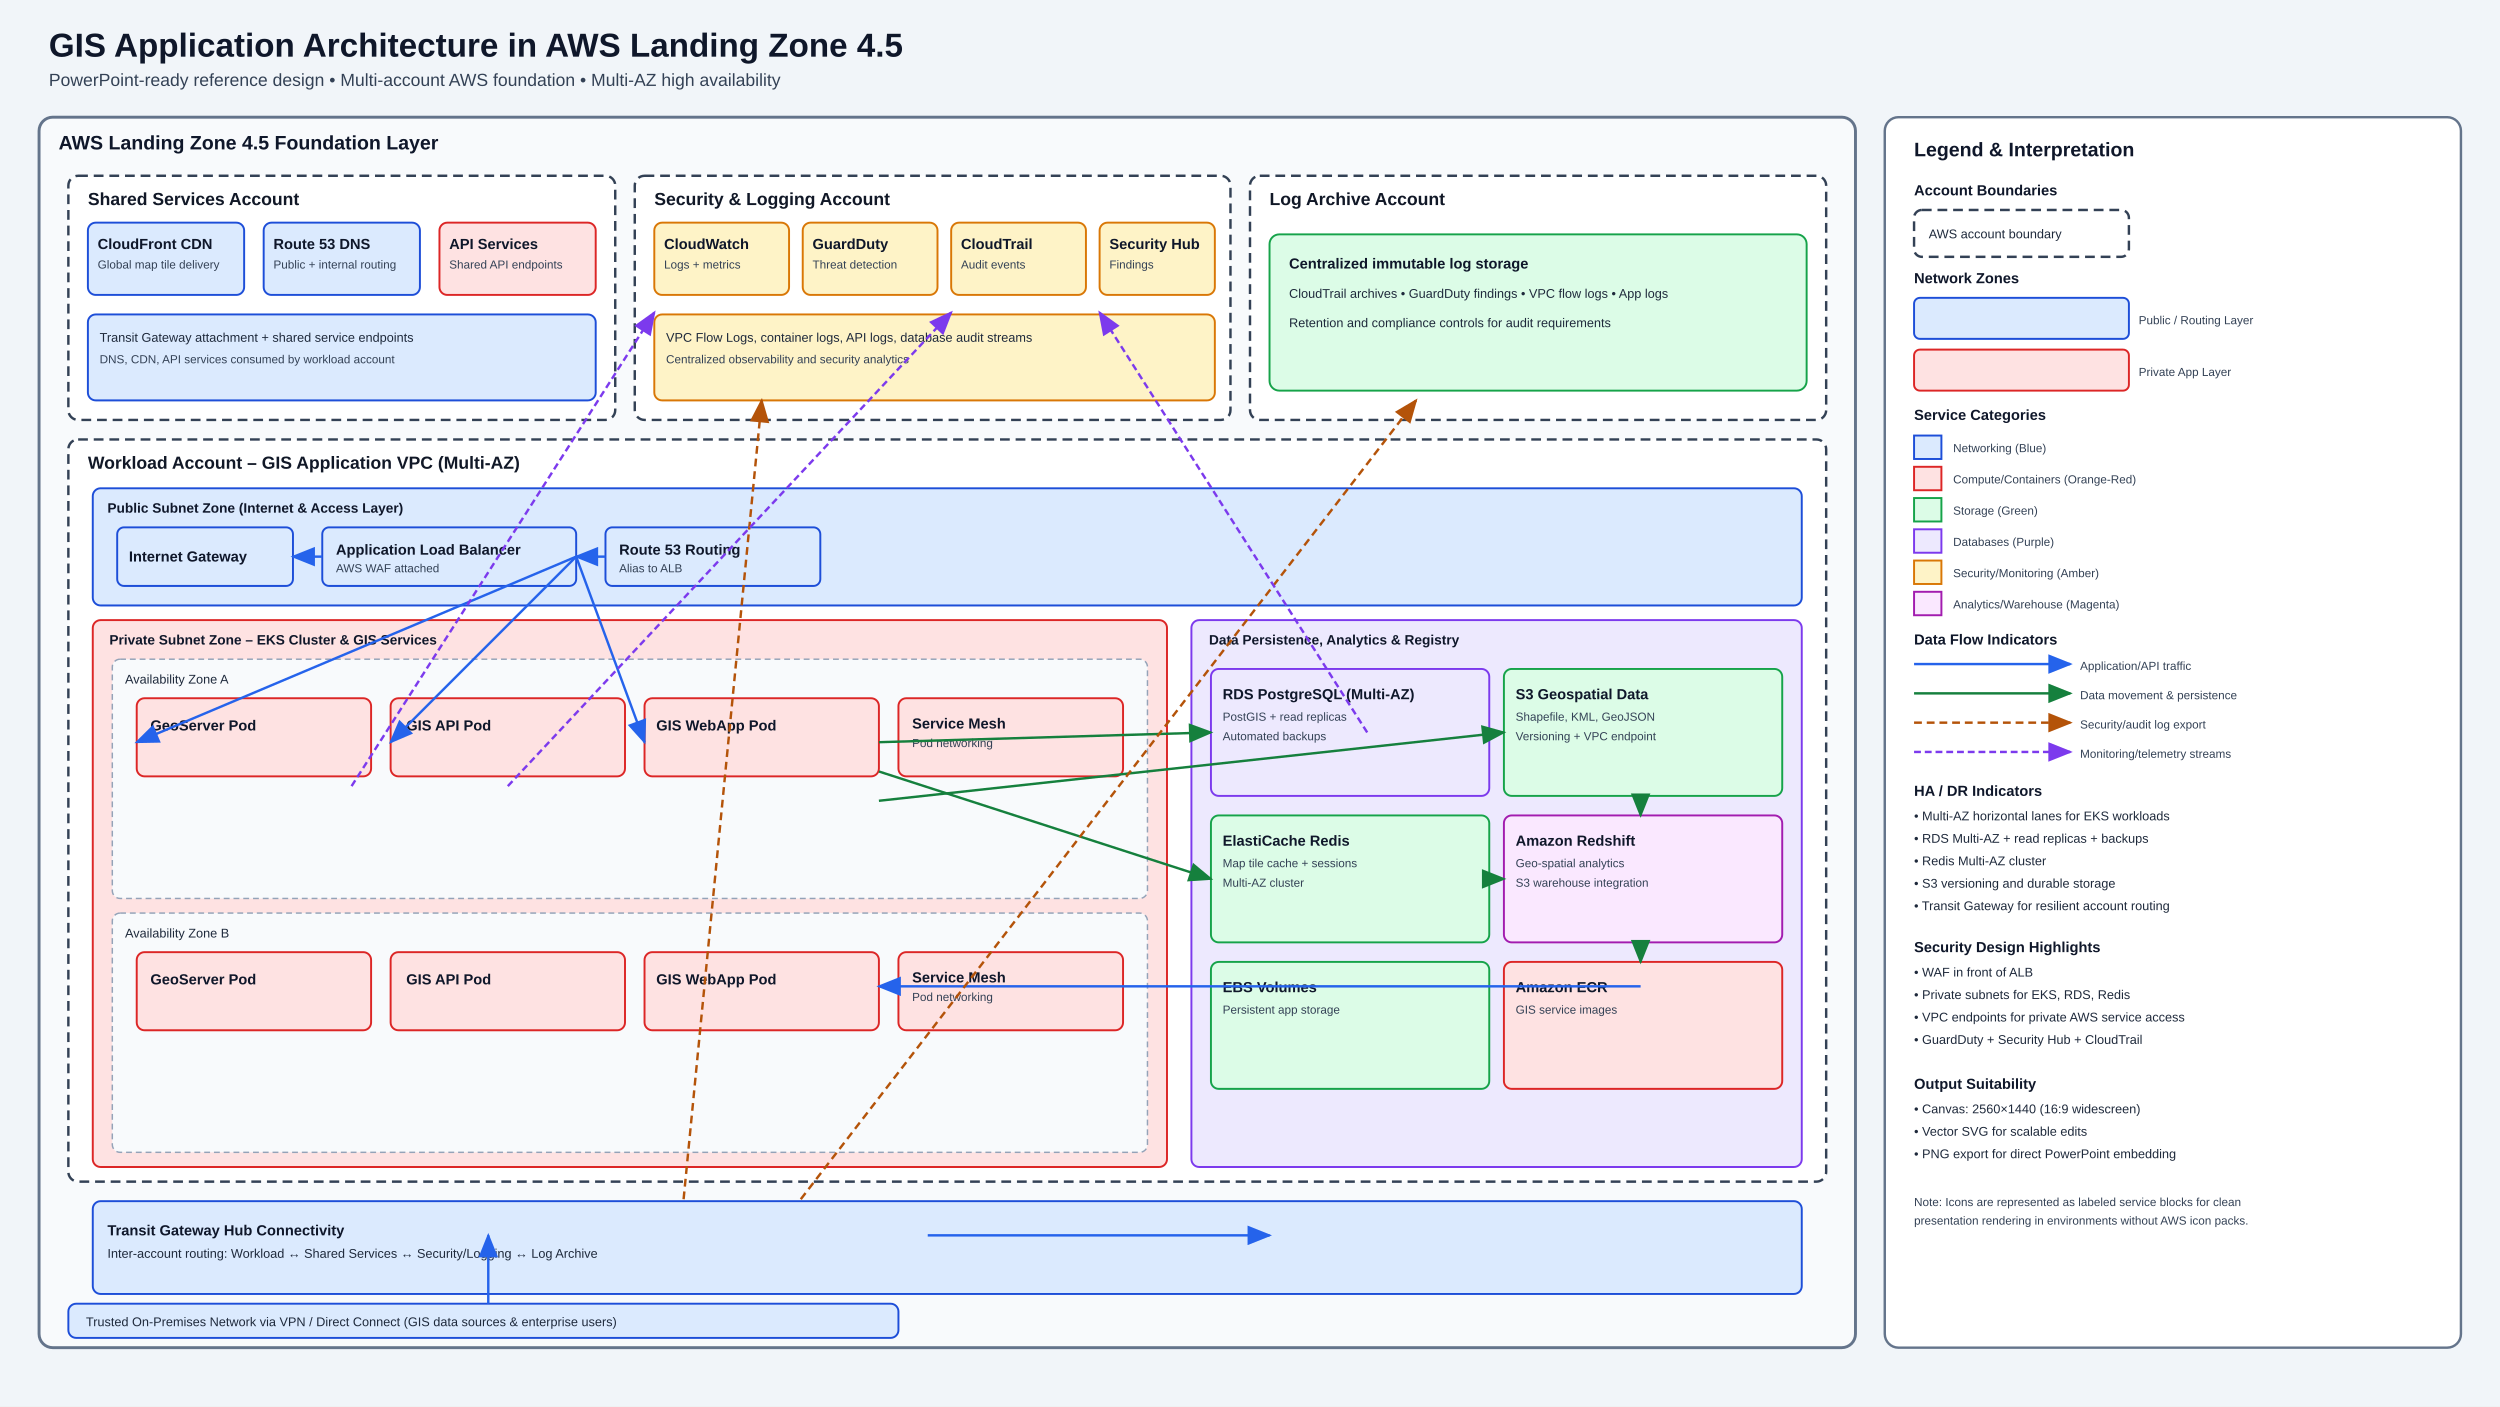
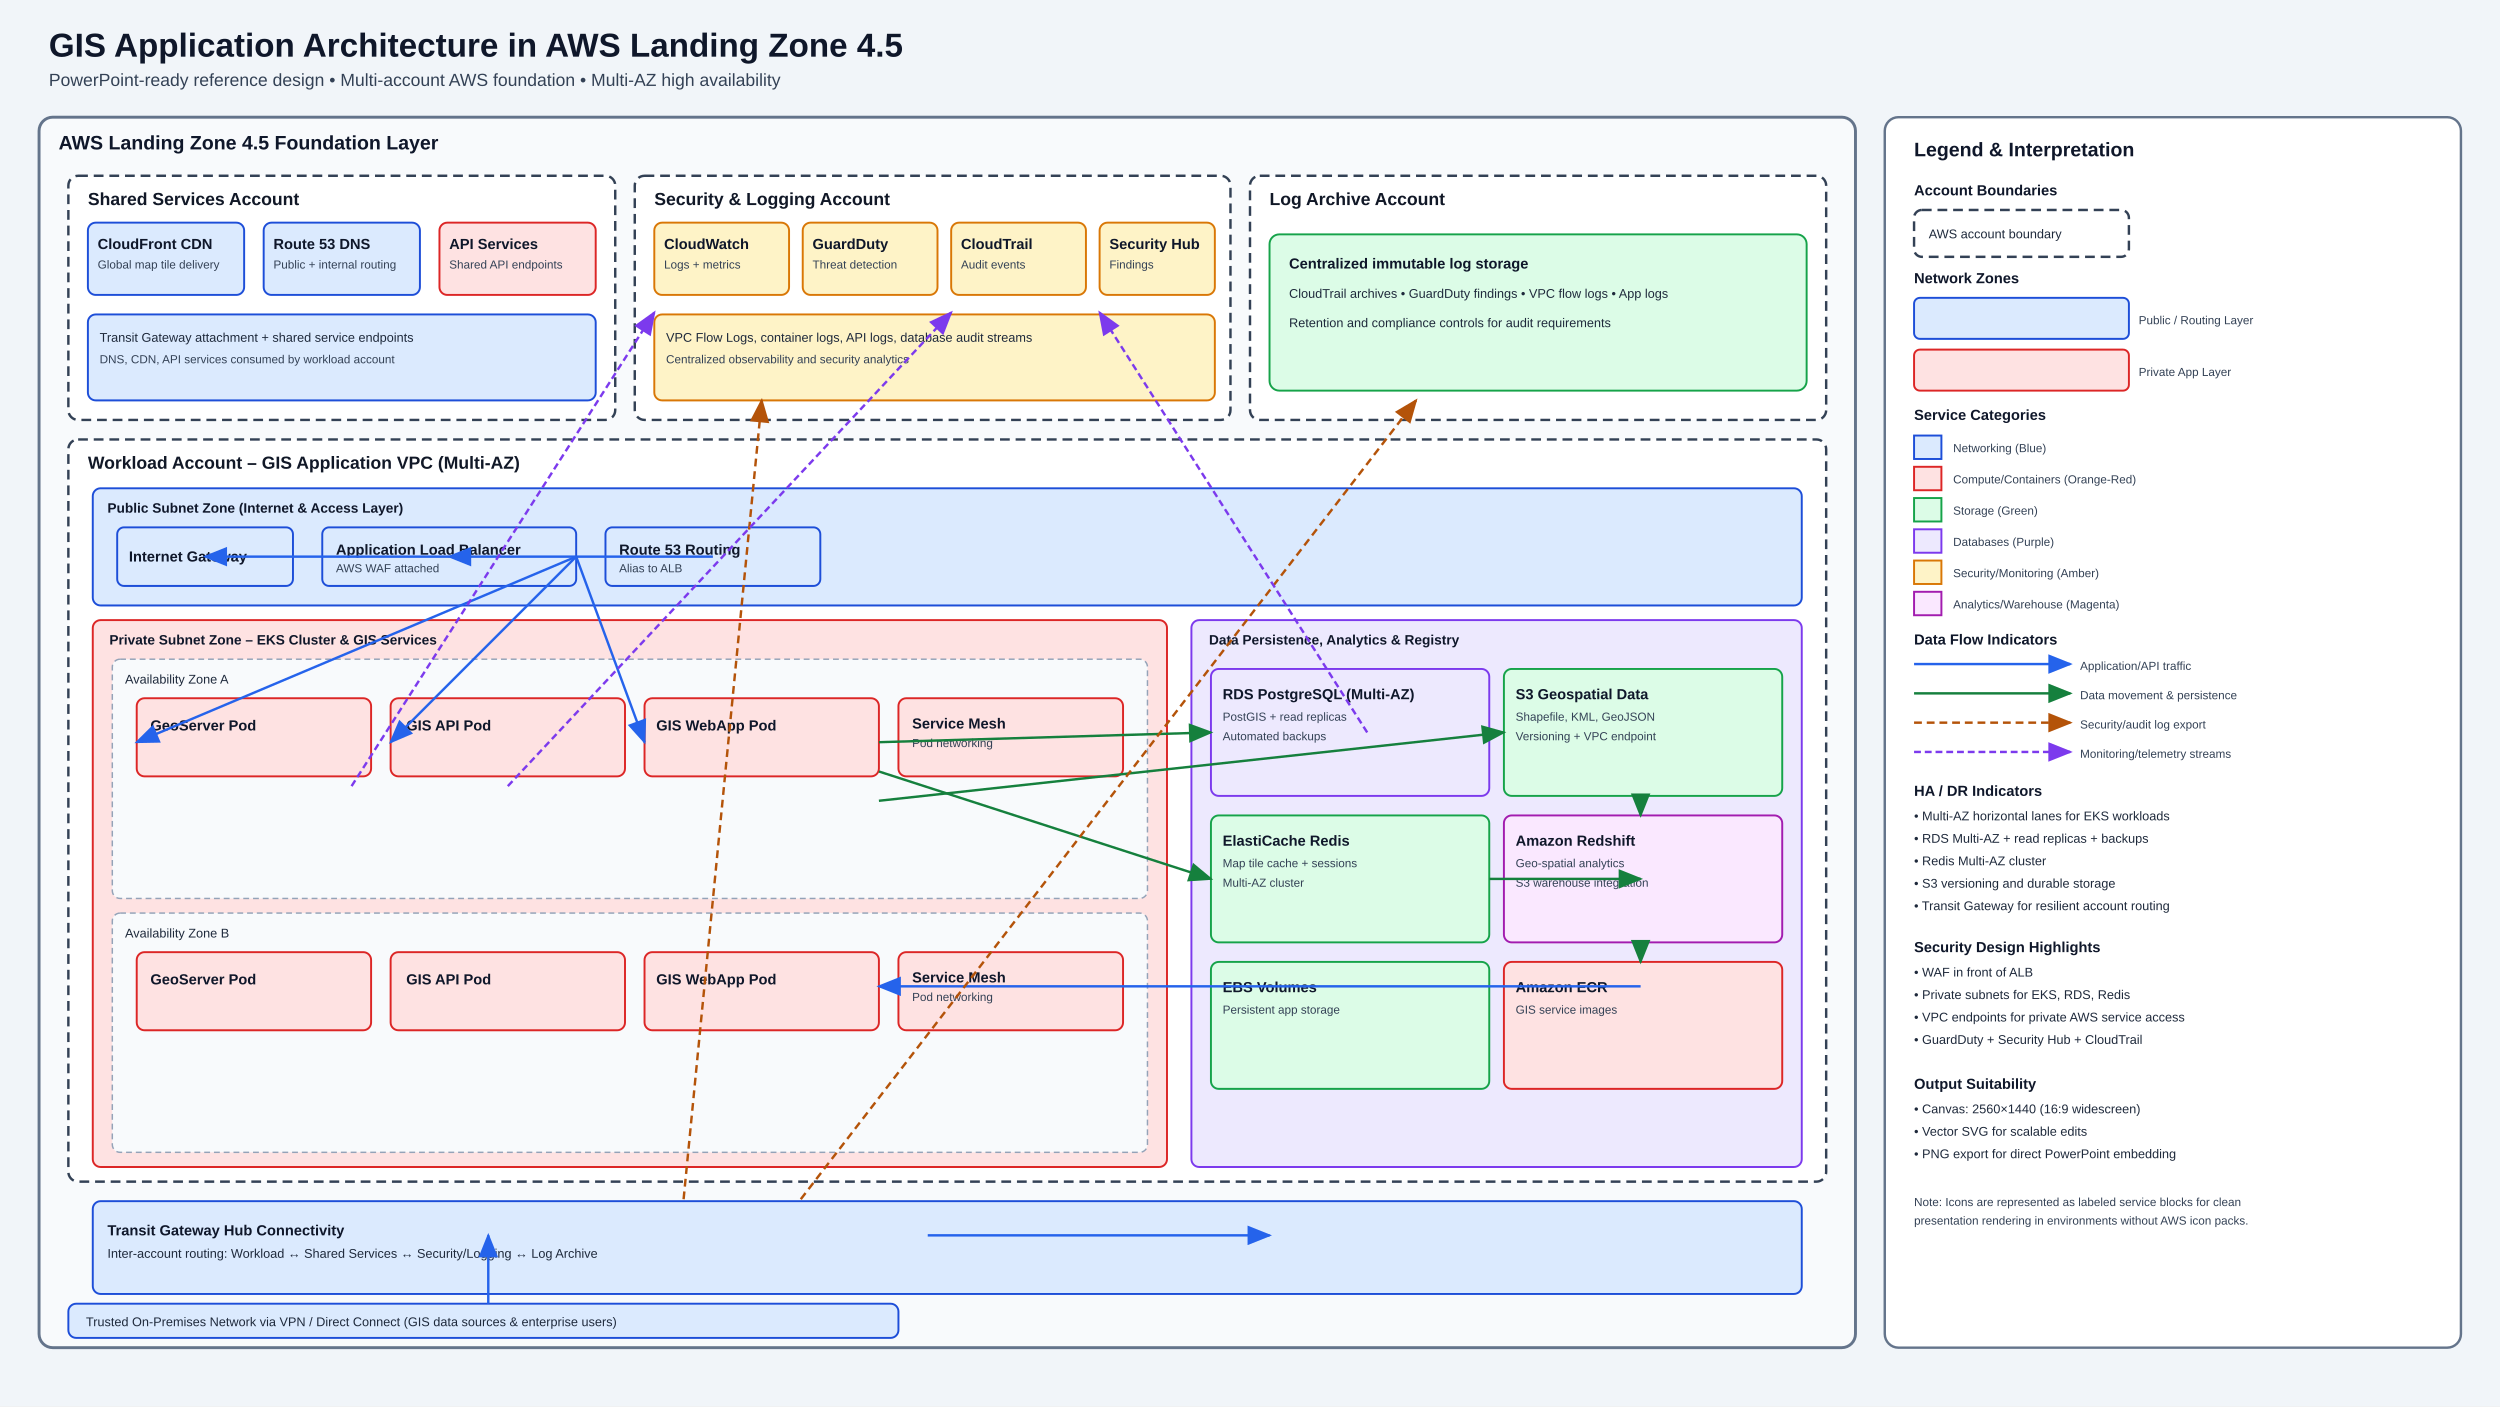
<svg xmlns="http://www.w3.org/2000/svg" width="2560" height="1440" viewBox="0 0 2560 1440" role="img" aria-label="GIS application integrated into AWS Landing Zone 4.5">
  <defs>
    <style>
      .title { font: 700 34px 'Segoe UI', Arial, sans-serif; fill: #0f172a; }
      .subtitle { font: 500 18px 'Segoe UI', Arial, sans-serif; fill: #334155; }
      .section { font: 700 20px 'Segoe UI', Arial, sans-serif; fill: #0f172a; }
      .label { font: 600 15px 'Segoe UI', Arial, sans-serif; fill: #0f172a; }
      .small { font: 500 13px 'Segoe UI', Arial, sans-serif; fill: #1e293b; }
      .tiny { font: 500 12px 'Segoe UI', Arial, sans-serif; fill: #334155; }
      .account-title { font: 700 18px 'Segoe UI', Arial, sans-serif; fill: #111827; }
      .zone-title { font: 700 14px 'Segoe UI', Arial, sans-serif; fill: #0f172a; }
      .aws-boundary { fill: #f8fafc; stroke: #64748b; stroke-width: 3; }
      .account { fill: #ffffff; stroke: #334155; stroke-width: 2.5; stroke-dasharray: 10 6; }
      .network { fill: #dbeafe; stroke: #1d4ed8; stroke-width: 2; }
      .compute { fill: #fee2e2; stroke: #dc2626; stroke-width: 2; }
      .storage { fill: #dcfce7; stroke: #16a34a; stroke-width: 2; }
      .database { fill: #ede9fe; stroke: #7c3aed; stroke-width: 2; }
      .security { fill: #fef3c7; stroke: #d97706; stroke-width: 2; }
      .analytics { fill: #fae8ff; stroke: #a21caf; stroke-width: 2; }
      .lane { fill: #f8fafc; stroke: #94a3b8; stroke-width: 1.5; stroke-dasharray: 6 4; }
      .flow { stroke: #2563eb; stroke-width: 2.5; fill: none; marker-end: url(#arrowBlue); }
      .flow-sec { stroke: #b45309; stroke-width: 2.5; fill: none; marker-end: url(#arrowAmber); stroke-dasharray: 8 5; }
      .flow-data { stroke: #15803d; stroke-width: 2.5; fill: none; marker-end: url(#arrowGreen); }
      .flow-obs { stroke: #7c3aed; stroke-width: 2.5; fill: none; marker-end: url(#arrowPurple); stroke-dasharray: 7 4; }
    </style>
    <marker id="arrowBlue" markerWidth="10" markerHeight="8" refX="9" refY="4" orient="auto">
      <polygon points="0,0 10,4 0,8" fill="#2563eb" />
    </marker>
    <marker id="arrowAmber" markerWidth="10" markerHeight="8" refX="9" refY="4" orient="auto">
      <polygon points="0,0 10,4 0,8" fill="#b45309" />
    </marker>
    <marker id="arrowGreen" markerWidth="10" markerHeight="8" refX="9" refY="4" orient="auto">
      <polygon points="0,0 10,4 0,8" fill="#15803d" />
    </marker>
    <marker id="arrowPurple" markerWidth="10" markerHeight="8" refX="9" refY="4" orient="auto">
      <polygon points="0,0 10,4 0,8" fill="#7c3aed" />
    </marker>
  </defs>
  <rect x="0" y="0" width="2560" height="1440" fill="#f1f5f9" />
  <text x="50" y="58" class="title">GIS Application Architecture in AWS Landing Zone 4.5</text>
  <text x="50" y="88" class="subtitle">PowerPoint-ready reference design • Multi-account AWS foundation • Multi-AZ high availability</text>
  <rect x="40" y="120" width="1860" height="1260" rx="14" class="aws-boundary" />
  <text x="60" y="153" class="section">AWS Landing Zone 4.5 Foundation Layer</text>
  <rect x="70" y="180" width="560" height="250" rx="10" class="account" />
  <text x="90" y="210" class="account-title">Shared Services Account</text>
  <rect x="90" y="228" width="160" height="74" rx="8" class="network" />
  <text x="100" y="255" class="label">CloudFront CDN</text>
  <text x="100" y="275" class="tiny">Global map tile delivery</text>
  <rect x="270" y="228" width="160" height="74" rx="8" class="network" />
  <text x="280" y="255" class="label">Route 53 DNS</text>
  <text x="280" y="275" class="tiny">Public + internal routing</text>
  <rect x="450" y="228" width="160" height="74" rx="8" class="compute" />
  <text x="460" y="255" class="label">API Services</text>
  <text x="460" y="275" class="tiny">Shared API endpoints</text>
  <rect x="90" y="322" width="520" height="88" rx="8" class="network" />
  <text x="102" y="350" class="small">Transit Gateway attachment + shared service endpoints</text>
  <text x="102" y="372" class="tiny">DNS, CDN, API services consumed by workload account</text>
  <rect x="650" y="180" width="610" height="250" rx="10" class="account" />
  <text x="670" y="210" class="account-title">Security &amp; Logging Account</text>
  <rect x="670" y="228" width="138" height="74" rx="8" class="security" />
  <text x="680" y="255" class="label">CloudWatch</text>
  <text x="680" y="275" class="tiny">Logs + metrics</text>
  <rect x="822" y="228" width="138" height="74" rx="8" class="security" />
  <text x="832" y="255" class="label">GuardDuty</text>
  <text x="832" y="275" class="tiny">Threat detection</text>
  <rect x="974" y="228" width="138" height="74" rx="8" class="security" />
  <text x="984" y="255" class="label">CloudTrail</text>
  <text x="984" y="275" class="tiny">Audit events</text>
  <rect x="1126" y="228" width="118" height="74" rx="8" class="security" />
  <text x="1136" y="255" class="label">Security Hub</text>
  <text x="1136" y="275" class="tiny">Findings</text>
  <rect x="670" y="322" width="574" height="88" rx="8" class="security" />
  <text x="682" y="350" class="small">VPC Flow Logs, container logs, API logs, database audit streams</text>
  <text x="682" y="372" class="tiny">Centralized observability and security analytics</text>
  <rect x="1280" y="180" width="590" height="250" rx="10" class="account" />
  <text x="1300" y="210" class="account-title">Log Archive Account</text>
  <rect x="1300" y="240" width="550" height="160" rx="10" class="storage" />
  <text x="1320" y="275" class="label">Centralized immutable log storage</text>
  <text x="1320" y="305" class="small">CloudTrail archives • GuardDuty findings • VPC flow logs • App logs</text>
  <text x="1320" y="335" class="small">Retention and compliance controls for audit requirements</text>
  <rect x="70" y="450" width="1800" height="760" rx="10" class="account" />
  <text x="90" y="480" class="account-title">Workload Account – GIS Application VPC (Multi-AZ)</text>
  <rect x="95" y="500" width="1750" height="120" rx="8" class="network" />
  <text x="110" y="525" class="zone-title">Public Subnet Zone (Internet &amp; Access Layer)</text>
  <rect x="120" y="540" width="180" height="60" rx="7" class="network" />
  <text x="132" y="575" class="label">Internet Gateway</text>
  <rect x="330" y="540" width="260" height="60" rx="7" class="network" />
  <text x="344" y="568" class="label">Application Load Balancer</text>
  <text x="344" y="586" class="tiny">AWS WAF attached</text>
  <rect x="620" y="540" width="220" height="60" rx="7" class="network" />
  <text x="634" y="568" class="label">Route 53 Routing</text>
  <text x="634" y="586" class="tiny">Alias to ALB</text>
  <rect x="95" y="635" width="1100" height="560" rx="8" class="compute" />
  <text x="112" y="660" class="zone-title">Private Subnet Zone – EKS Cluster &amp; GIS Services</text>
  <rect x="115" y="675" width="1060" height="245" rx="8" class="lane" />
  <text x="128" y="700" class="small">Availability Zone A</text>
  <rect x="140" y="715" width="240" height="80" rx="8" class="compute" />
  <text x="154" y="748" class="label">GeoServer Pod</text>
  <rect x="400" y="715" width="240" height="80" rx="8" class="compute" />
  <text x="416" y="748" class="label">GIS API Pod</text>
  <rect x="660" y="715" width="240" height="80" rx="8" class="compute" />
  <text x="672" y="748" class="label">GIS WebApp Pod</text>
  <rect x="920" y="715" width="230" height="80" rx="8" class="compute" />
  <text x="934" y="746" class="label">Service Mesh</text>
  <text x="934" y="765" class="tiny">Pod networking</text>
  <rect x="115" y="935" width="1060" height="245" rx="8" class="lane" />
  <text x="128" y="960" class="small">Availability Zone B</text>
  <rect x="140" y="975" width="240" height="80" rx="8" class="compute" />
  <text x="154" y="1008" class="label">GeoServer Pod</text>
  <rect x="400" y="975" width="240" height="80" rx="8" class="compute" />
  <text x="416" y="1008" class="label">GIS API Pod</text>
  <rect x="660" y="975" width="240" height="80" rx="8" class="compute" />
  <text x="672" y="1008" class="label">GIS WebApp Pod</text>
  <rect x="920" y="975" width="230" height="80" rx="8" class="compute" />
  <text x="934" y="1006" class="label">Service Mesh</text>
  <text x="934" y="1025" class="tiny">Pod networking</text>
  <rect x="1220" y="635" width="625" height="560" rx="8" class="database" />
  <text x="1238" y="660" class="zone-title">Data Persistence, Analytics &amp; Registry</text>
  <rect x="1240" y="685" width="285" height="130" rx="8" class="database" />
  <text x="1252" y="716" class="label">RDS PostgreSQL (Multi-AZ)</text>
  <text x="1252" y="738" class="tiny">PostGIS + read replicas</text>
  <text x="1252" y="758" class="tiny">Automated backups</text>
  <rect x="1540" y="685" width="285" height="130" rx="8" class="storage" />
  <text x="1552" y="716" class="label">S3 Geospatial Data</text>
  <text x="1552" y="738" class="tiny">Shapefile, KML, GeoJSON</text>
  <text x="1552" y="758" class="tiny">Versioning + VPC endpoint</text>
  <rect x="1240" y="835" width="285" height="130" rx="8" class="storage" />
  <text x="1252" y="866" class="label">ElastiCache Redis</text>
  <text x="1252" y="888" class="tiny">Map tile cache + sessions</text>
  <text x="1252" y="908" class="tiny">Multi-AZ cluster</text>
  <rect x="1540" y="835" width="285" height="130" rx="8" class="analytics" />
  <text x="1552" y="866" class="label">Amazon Redshift</text>
  <text x="1552" y="888" class="tiny">Geo-spatial analytics</text>
  <text x="1552" y="908" class="tiny">S3 warehouse integration</text>
  <rect x="1240" y="985" width="285" height="130" rx="8" class="storage" />
  <text x="1252" y="1016" class="label">EBS Volumes</text>
  <text x="1252" y="1038" class="tiny">Persistent app storage</text>
  <rect x="1540" y="985" width="285" height="130" rx="8" class="compute" />
  <text x="1552" y="1016" class="label">Amazon ECR</text>
  <text x="1552" y="1038" class="tiny">GIS service images</text>
  <rect x="95" y="1230" width="1750" height="95" rx="8" class="network" />
  <text x="110" y="1265" class="label">Transit Gateway Hub Connectivity</text>
  <text x="110" y="1288" class="small">Inter-account routing: Workload ↔ Shared Services ↔ Security/Logging ↔ Log Archive</text>
  <rect x="70" y="1335" width="850" height="35" rx="8" class="network" />
  <text x="88" y="1358" class="small">Trusted On-Premises Network via VPN / Direct Connect (GIS data sources &amp; enterprise users)</text>
-   <path d="M 20 0" stroke="none" />
-   <path class="flow" d="M 620 570 L 590 570" />
-   <path class="flow" d="M 330 570 L 300 570" />
+   <path class="flow" d="M 730 570 L 460 570" />
+   <path class="flow" d="M 460 570 L 210 570" />
  <path class="flow" d="M 590 570 L 140 760" />
  <path class="flow" d="M 590 570 L 400 760" />
  <path class="flow" d="M 590 570 L 660 760" />
  <path class="flow-data" d="M 900 760 L 1240 750" />
  <path class="flow-data" d="M 900 790 L 1240 900" />
  <path class="flow-data" d="M 900 820 L 1540 750" />
-   <path class="flow-data" d="M 1540 900 L 1540 900 L 1540 900" />
+   <path class="flow-data" d="M 1525 900 L 1680 900" />
  <path class="flow-data" d="M 1680 815 L 1680 835" />
  <path class="flow-data" d="M 1680 965 L 1680 985" />
  <path class="flow" d="M 1680 1010 L 900 1010" />
  <path class="flow-sec" d="M 700 1228 L 780 410" />
  <path class="flow-sec" d="M 820 1228 L 1450 410" />
  <path class="flow" d="M 950 1265 L 1300 1265" />
-   <path class="flow" d="M 500 1335 L 500 1325 L 500 1265" />
+   <path class="flow" d="M 500 1335 L 500 1265" />
  <path class="flow-obs" d="M 360 805 L 670 320" />
  <path class="flow-obs" d="M 520 805 L 974 320" />
  <path class="flow-obs" d="M 1400 750 L 1126 320" />
  <rect x="1930" y="120" width="590" height="1260" rx="14" fill="#ffffff" stroke="#64748b" stroke-width="2.5" />
  <text x="1960" y="160" class="section">Legend &amp; Interpretation</text>
  <text x="1960" y="200" class="label">Account Boundaries</text>
  <rect x="1960" y="215" width="220" height="48" rx="8" class="account" />
  <text x="1975" y="244" class="small">AWS account boundary</text>
  <text x="1960" y="290" class="label">Network Zones</text>
  <rect x="1960" y="305" width="220" height="42" rx="6" class="network" />
  <text x="2190" y="332" class="tiny">Public / Routing Layer</text>
  <rect x="1960" y="358" width="220" height="42" rx="6" class="compute" />
  <text x="2190" y="385" class="tiny">Private App Layer</text>
  <text x="1960" y="430" class="label">Service Categories</text>
  <rect x="1960" y="446" width="28" height="24" class="network" />
  <text x="2000" y="463" class="tiny">Networking (Blue)</text>
  <rect x="1960" y="478" width="28" height="24" class="compute" />
  <text x="2000" y="495" class="tiny">Compute/Containers (Orange-Red)</text>
  <rect x="1960" y="510" width="28" height="24" class="storage" />
  <text x="2000" y="527" class="tiny">Storage (Green)</text>
  <rect x="1960" y="542" width="28" height="24" class="database" />
  <text x="2000" y="559" class="tiny">Databases (Purple)</text>
  <rect x="1960" y="574" width="28" height="24" class="security" />
  <text x="2000" y="591" class="tiny">Security/Monitoring (Amber)</text>
  <rect x="1960" y="606" width="28" height="24" class="analytics" />
  <text x="2000" y="623" class="tiny">Analytics/Warehouse (Magenta)</text>
  <text x="1960" y="660" class="label">Data Flow Indicators</text>
  <line x1="1960" y1="680" x2="2120" y2="680" class="flow" />
  <text x="2130" y="686" class="tiny">Application/API traffic</text>
  <line x1="1960" y1="710" x2="2120" y2="710" class="flow-data" />
  <text x="2130" y="716" class="tiny">Data movement &amp; persistence</text>
  <line x1="1960" y1="740" x2="2120" y2="740" class="flow-sec" />
  <text x="2130" y="746" class="tiny">Security/audit log export</text>
  <line x1="1960" y1="770" x2="2120" y2="770" class="flow-obs" />
  <text x="2130" y="776" class="tiny">Monitoring/telemetry streams</text>
  <text x="1960" y="815" class="label">HA / DR Indicators</text>
  <text x="1960" y="840" class="small">• Multi-AZ horizontal lanes for EKS workloads</text>
  <text x="1960" y="863" class="small">• RDS Multi-AZ + read replicas + backups</text>
  <text x="1960" y="886" class="small">• Redis Multi-AZ cluster</text>
  <text x="1960" y="909" class="small">• S3 versioning and durable storage</text>
  <text x="1960" y="932" class="small">• Transit Gateway for resilient account routing</text>
  <text x="1960" y="975" class="label">Security Design Highlights</text>
  <text x="1960" y="1000" class="small">• WAF in front of ALB</text>
  <text x="1960" y="1023" class="small">• Private subnets for EKS, RDS, Redis</text>
  <text x="1960" y="1046" class="small">• VPC endpoints for private AWS service access</text>
  <text x="1960" y="1069" class="small">• GuardDuty + Security Hub + CloudTrail</text>
  <text x="1960" y="1115" class="label">Output Suitability</text>
  <text x="1960" y="1140" class="small">• Canvas: 2560×1440 (16:9 widescreen)</text>
  <text x="1960" y="1163" class="small">• Vector SVG for scalable edits</text>
  <text x="1960" y="1186" class="small">• PNG export for direct PowerPoint embedding</text>
  <text x="1960" y="1235" class="tiny">Note: Icons are represented as labeled service blocks for clean</text>
  <text x="1960" y="1254" class="tiny">presentation rendering in environments without AWS icon packs.</text>
</svg>
